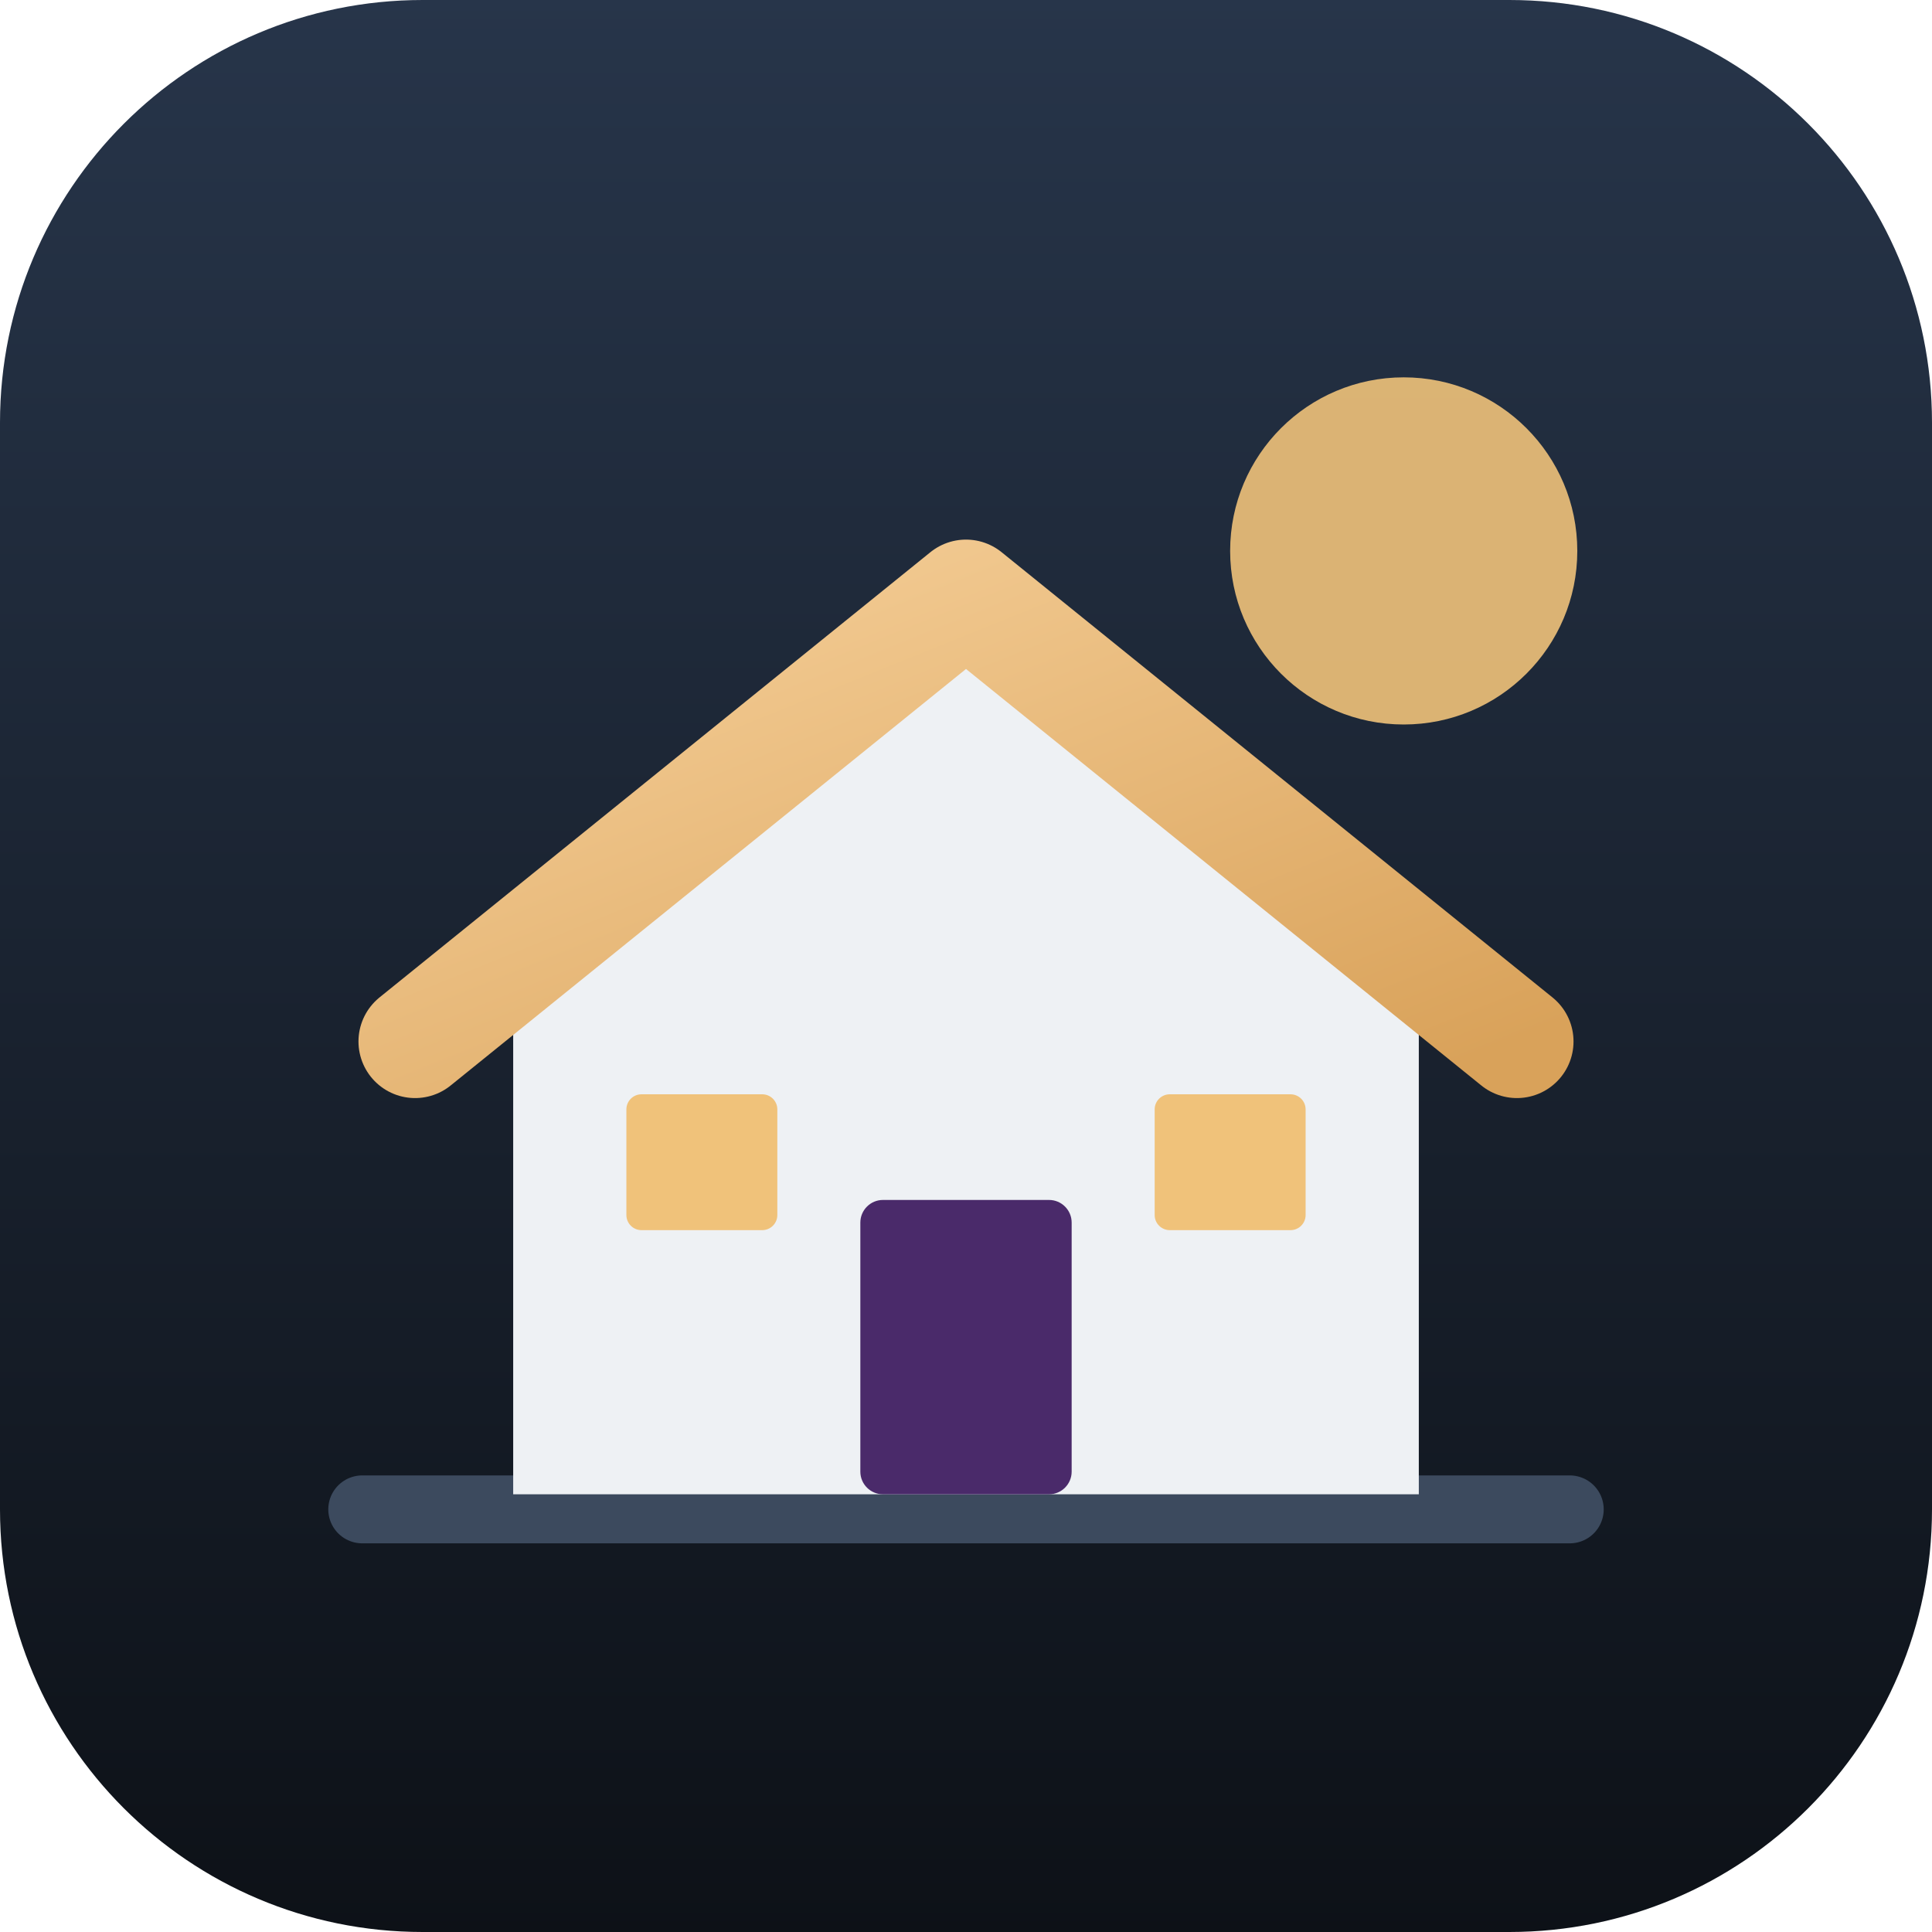
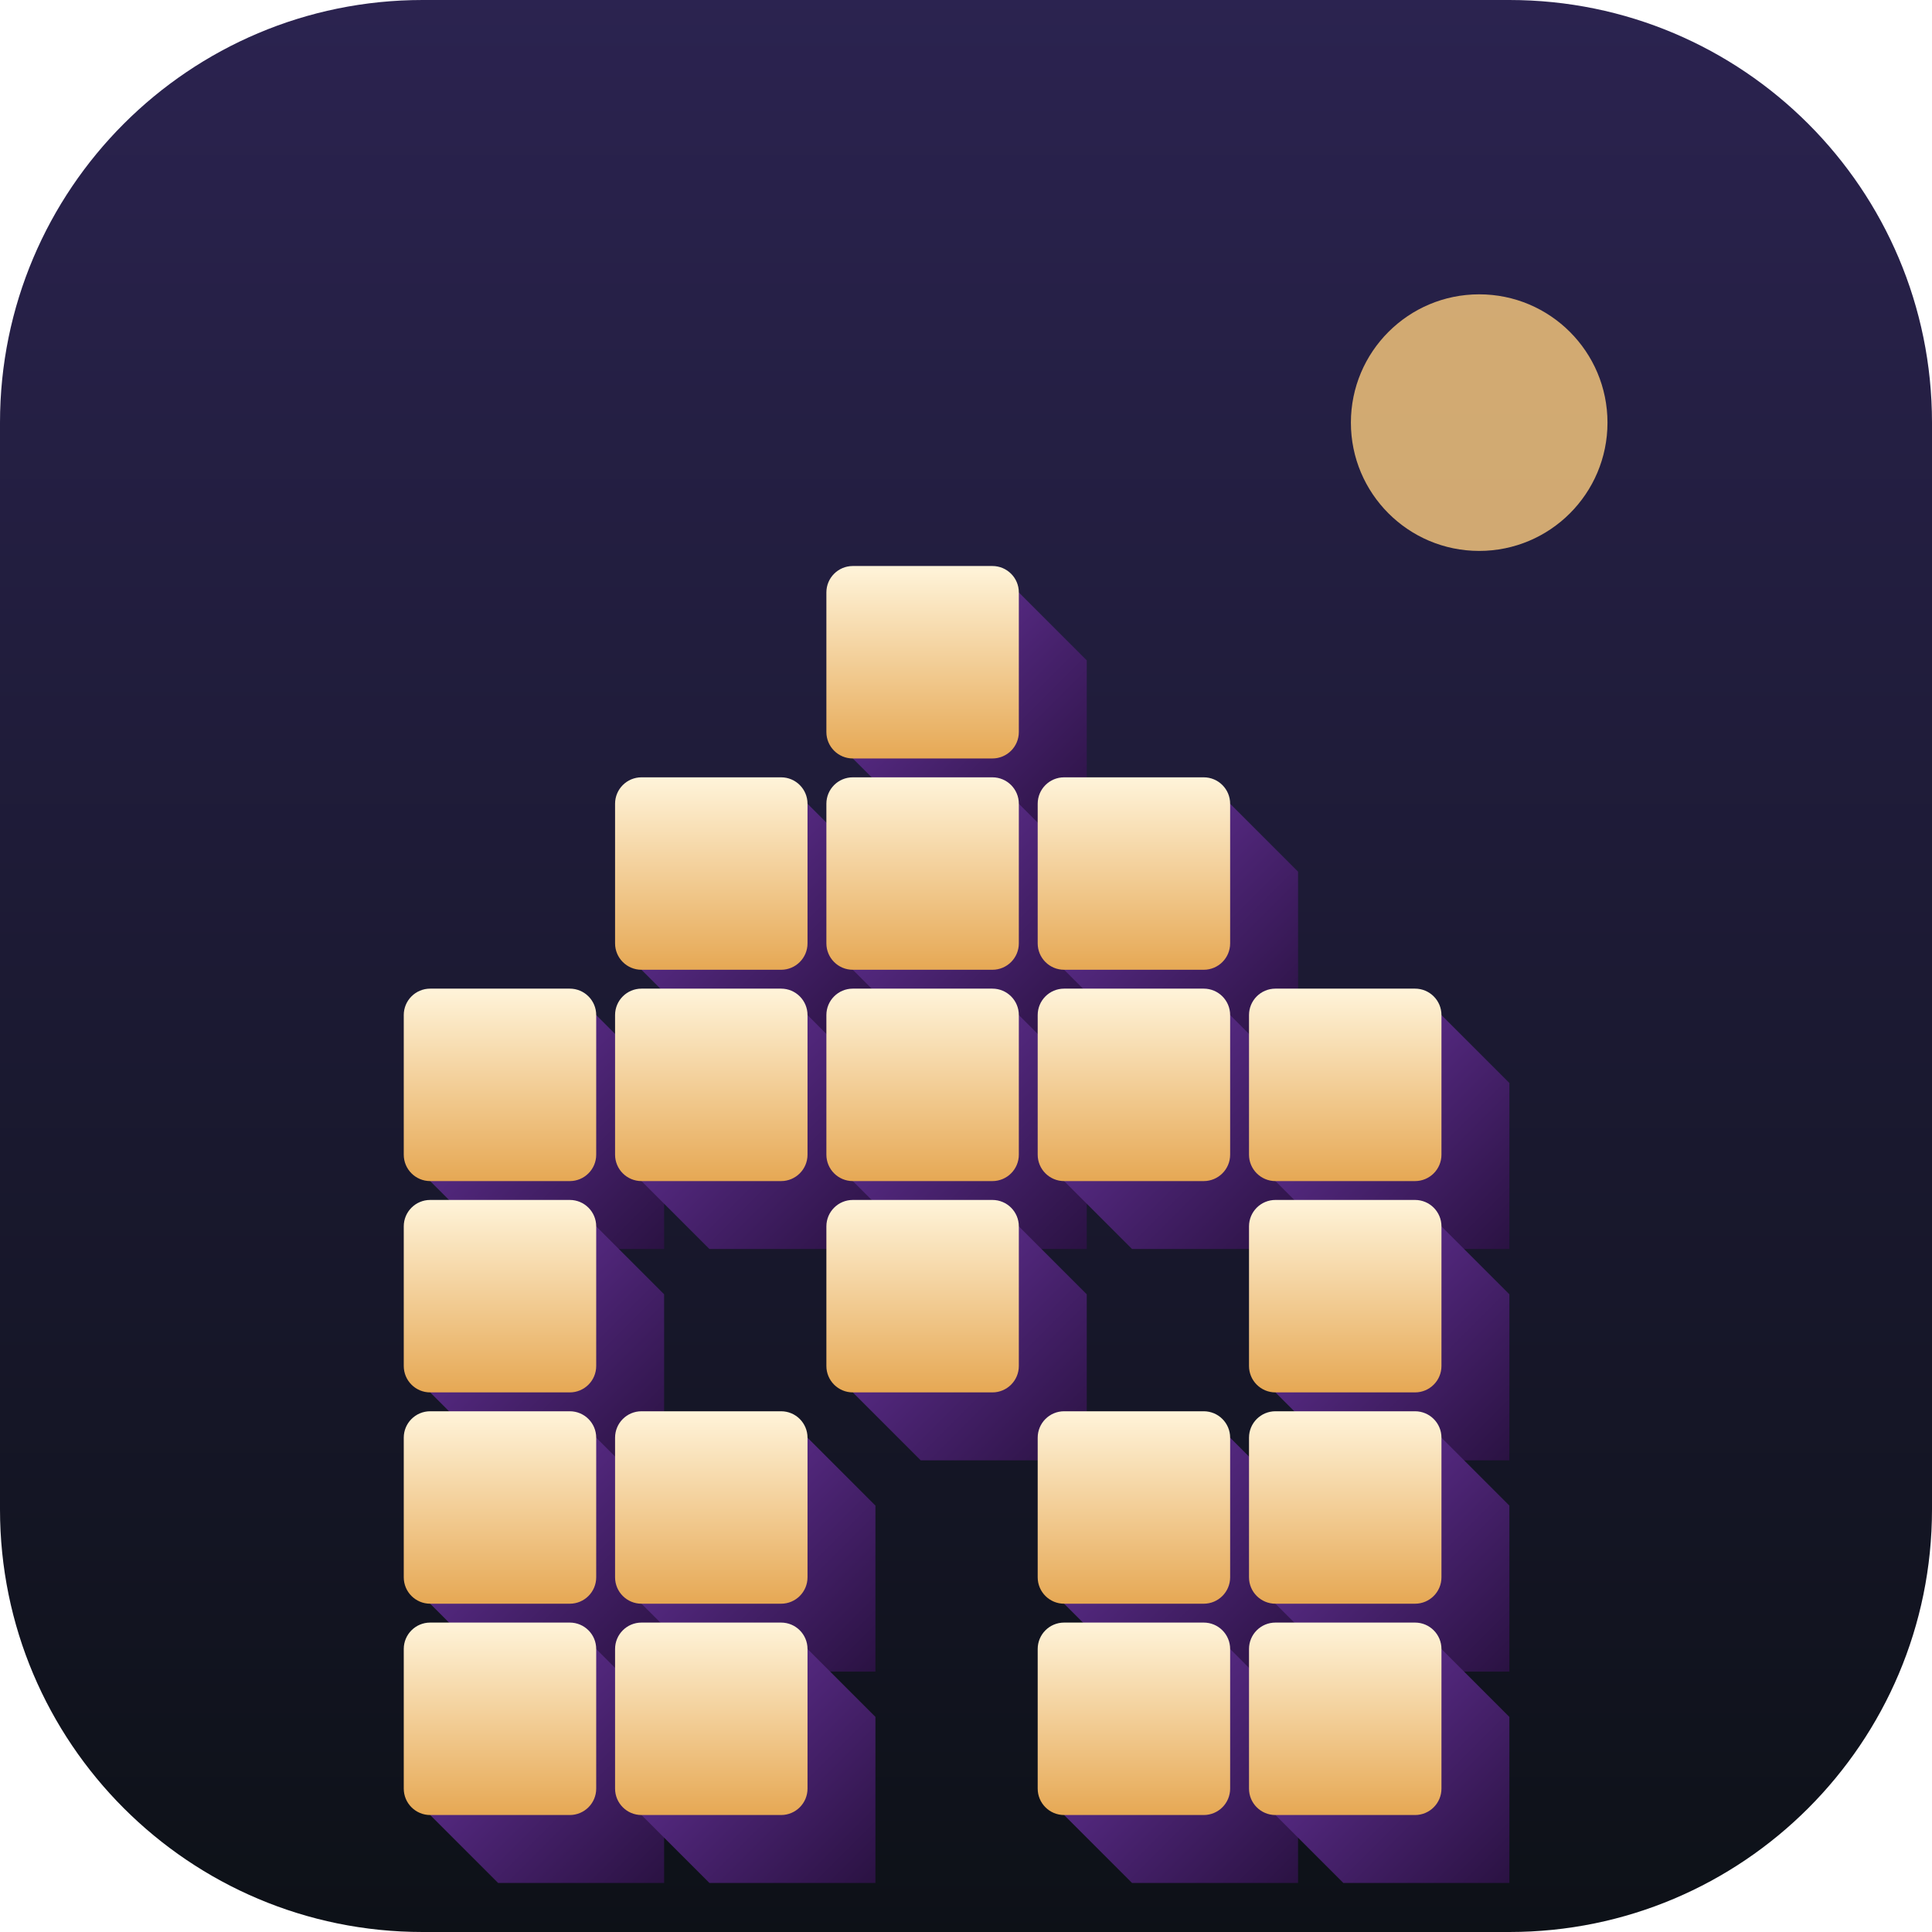
<svg xmlns="http://www.w3.org/2000/svg" viewBox="0 0 512 512">
  <defs>
    <linearGradient id="sky" x1="0" y1="0" x2="0" y2="1">
-       <stop offset="0" stop-color="#27354a" />
+       <stop offset="0" stop-color="#2b2350" />
      <stop offset="1" stop-color="#0d1117" />
    </linearGradient>
-     <linearGradient id="roof" x1="0" y1="0" x2="1" y2="1">
-       <stop offset="0" stop-color="#f6d09a" />
-       <stop offset="1" stop-color="#d9a25a" />
+     <linearGradient id="iface" x1="0" y1="0" x2="0" y2="1">
+       <stop offset="0" stop-color="#fff4da" />
+       <stop offset="1" stop-color="#e6a854" />
+     </linearGradient>
+     <linearGradient id="iside" x1="0" y1="0" x2="1" y2="1">
+       <stop offset="0" stop-color="#6a34a0" />
+       <stop offset="1" stop-color="#2a1242" />
    </linearGradient>
  </defs>
  <rect width="512" height="512" rx="112" fill="url(#sky)" />
-   <circle cx="372" cy="146" r="46" fill="#f0c27a" opacity="0.9" />
-   <path d="M96 400h320" stroke="#3c4a5e" stroke-width="18" stroke-linecap="round" />
-   <path d="M136 396V262l120-94 120 94v134z" fill="#eef1f4" />
-   <path d="M110 276l146-118 146 118" fill="none" stroke="url(#roof)" stroke-width="30" stroke-linejoin="round" stroke-linecap="round" />
-   <rect x="228" y="318" width="56" height="78" rx="6" fill="#4a2a6a" />
-   <rect x="166" y="290" width="40" height="36" rx="4" fill="#f0c27a" />
-   <rect x="306" y="290" width="40" height="36" rx="4" fill="#f0c27a" />
+   <circle cx="392" cy="112" r="34" fill="#f0c27a" opacity="0.85" />
+   <path d="M270,157 L288,175 L288,219 L244,219 L226,201 Z" fill="url(#iside)" />
+   <rect x="219" y="150" width="51" height="51" rx="7" fill="url(#iface)" />
+   <path d="M214,213 L232,231 L232,275 L188,275 L170,257 Z" fill="url(#iside)" />
+   <rect x="163" y="206" width="51" height="51" rx="7" fill="url(#iface)" />
+   <path d="M270,213 L288,231 L288,275 L244,275 L226,257 Z" fill="url(#iside)" />
+   <rect x="219" y="206" width="51" height="51" rx="7" fill="url(#iface)" />
+   <path d="M326,213 L344,231 L344,275 L300,275 L282,257 Z" fill="url(#iside)" />
+   <rect x="275" y="206" width="51" height="51" rx="7" fill="url(#iface)" />
+   <path d="M158,269 L176,287 L176,331 L132,331 L114,313 Z" fill="url(#iside)" />
+   <rect x="107" y="262" width="51" height="51" rx="7" fill="url(#iface)" />
+   <path d="M214,269 L232,287 L232,331 L188,331 L170,313 Z" fill="url(#iside)" />
+   <rect x="163" y="262" width="51" height="51" rx="7" fill="url(#iface)" />
+   <path d="M270,269 L288,287 L288,331 L244,331 L226,313 Z" fill="url(#iside)" />
+   <rect x="219" y="262" width="51" height="51" rx="7" fill="url(#iface)" />
+   <path d="M326,269 L344,287 L344,331 L300,331 L282,313 Z" fill="url(#iside)" />
+   <rect x="275" y="262" width="51" height="51" rx="7" fill="url(#iface)" />
+   <path d="M382,269 L400,287 L400,331 L356,331 L338,313 Z" fill="url(#iside)" />
+   <rect x="331" y="262" width="51" height="51" rx="7" fill="url(#iface)" />
+   <path d="M158,325 L176,343 L176,387 L132,387 L114,369 Z" fill="url(#iside)" />
+   <rect x="107" y="318" width="51" height="51" rx="7" fill="url(#iface)" />
+   <path d="M270,325 L288,343 L288,387 L244,387 L226,369 Z" fill="url(#iside)" />
+   <rect x="219" y="318" width="51" height="51" rx="7" fill="url(#iface)" />
+   <path d="M382,325 L400,343 L400,387 L356,387 L338,369 Z" fill="url(#iside)" />
+   <rect x="331" y="318" width="51" height="51" rx="7" fill="url(#iface)" />
+   <path d="M158,381 L176,399 L176,443 L132,443 L114,425 Z" fill="url(#iside)" />
+   <rect x="107" y="374" width="51" height="51" rx="7" fill="url(#iface)" />
+   <path d="M214,381 L232,399 L232,443 L188,443 L170,425 Z" fill="url(#iside)" />
+   <rect x="163" y="374" width="51" height="51" rx="7" fill="url(#iface)" />
+   <path d="M326,381 L344,399 L344,443 L300,443 L282,425 Z" fill="url(#iside)" />
+   <rect x="275" y="374" width="51" height="51" rx="7" fill="url(#iface)" />
+   <path d="M382,381 L400,399 L400,443 L356,443 L338,425 Z" fill="url(#iside)" />
+   <rect x="331" y="374" width="51" height="51" rx="7" fill="url(#iface)" />
+   <path d="M158,437 L176,455 L176,499 L132,499 L114,481 Z" fill="url(#iside)" />
+   <rect x="107" y="430" width="51" height="51" rx="7" fill="url(#iface)" />
+   <path d="M214,437 L232,455 L232,499 L188,499 L170,481 Z" fill="url(#iside)" />
+   <rect x="163" y="430" width="51" height="51" rx="7" fill="url(#iface)" />
+   <path d="M326,437 L344,455 L344,499 L300,499 L282,481 Z" fill="url(#iside)" />
+   <rect x="275" y="430" width="51" height="51" rx="7" fill="url(#iface)" />
+   <path d="M382,437 L400,455 L400,499 L356,499 L338,481 Z" fill="url(#iside)" />
+   <rect x="331" y="430" width="51" height="51" rx="7" fill="url(#iface)" />
</svg>
